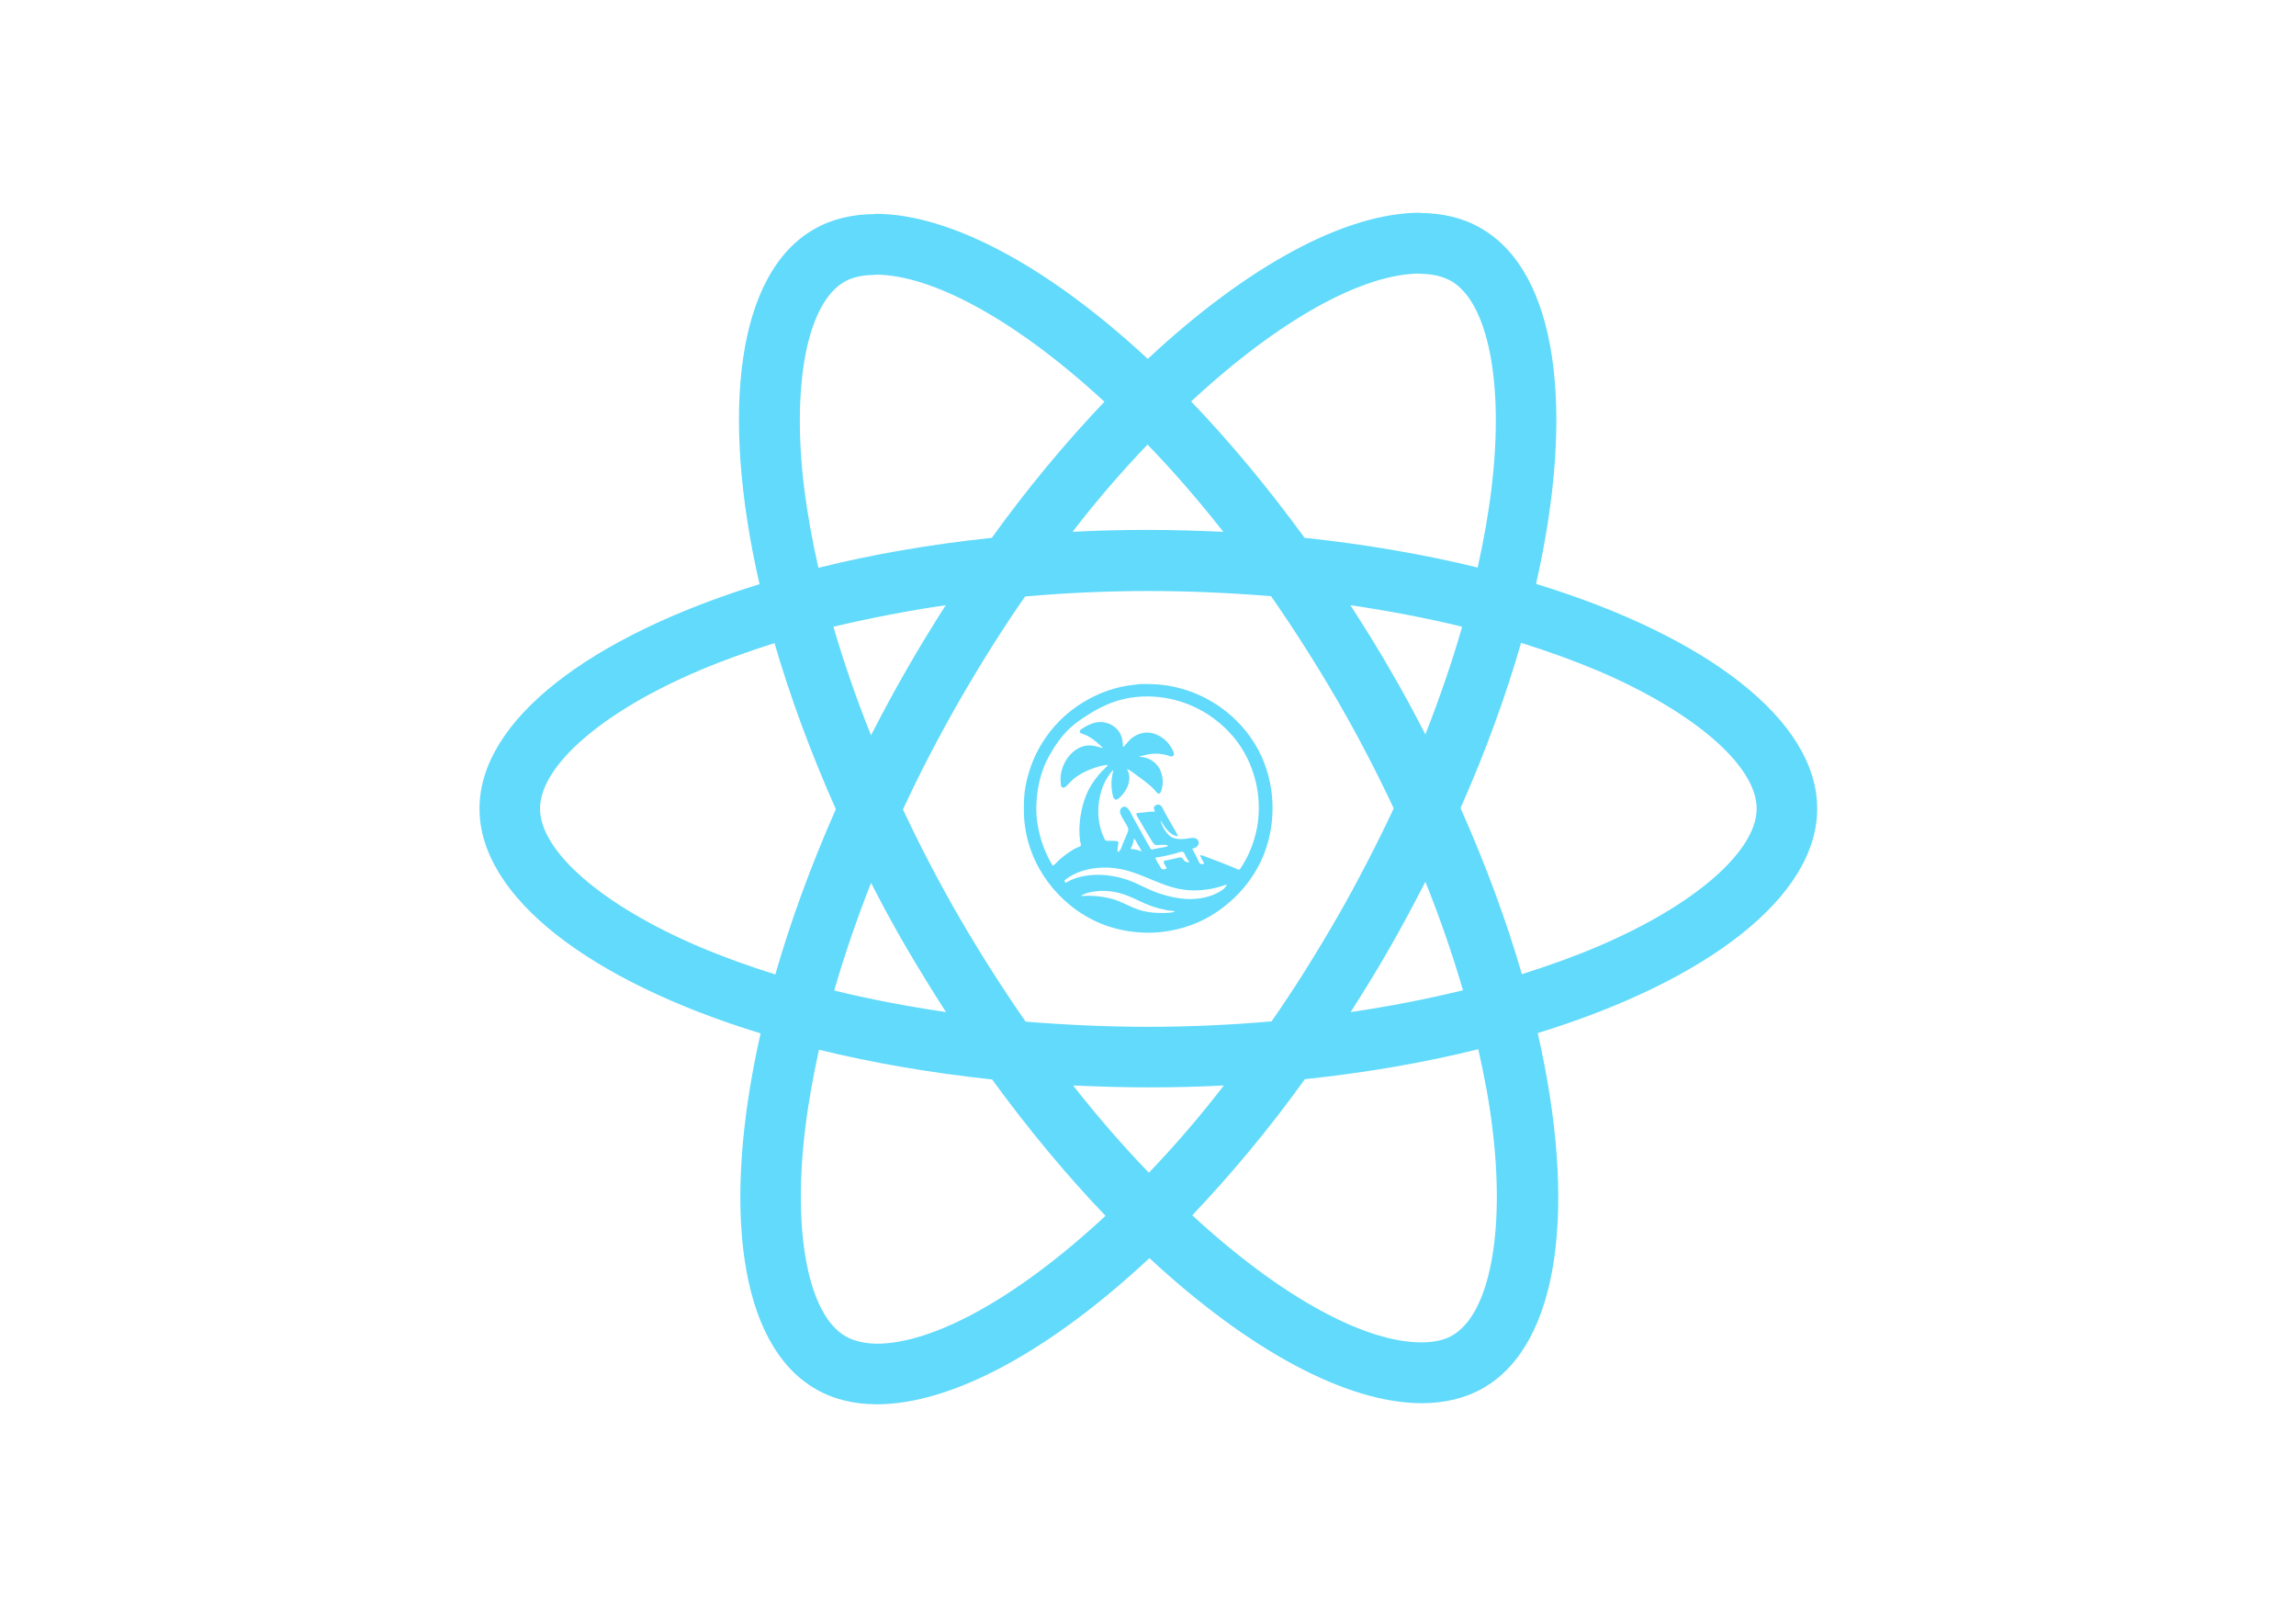
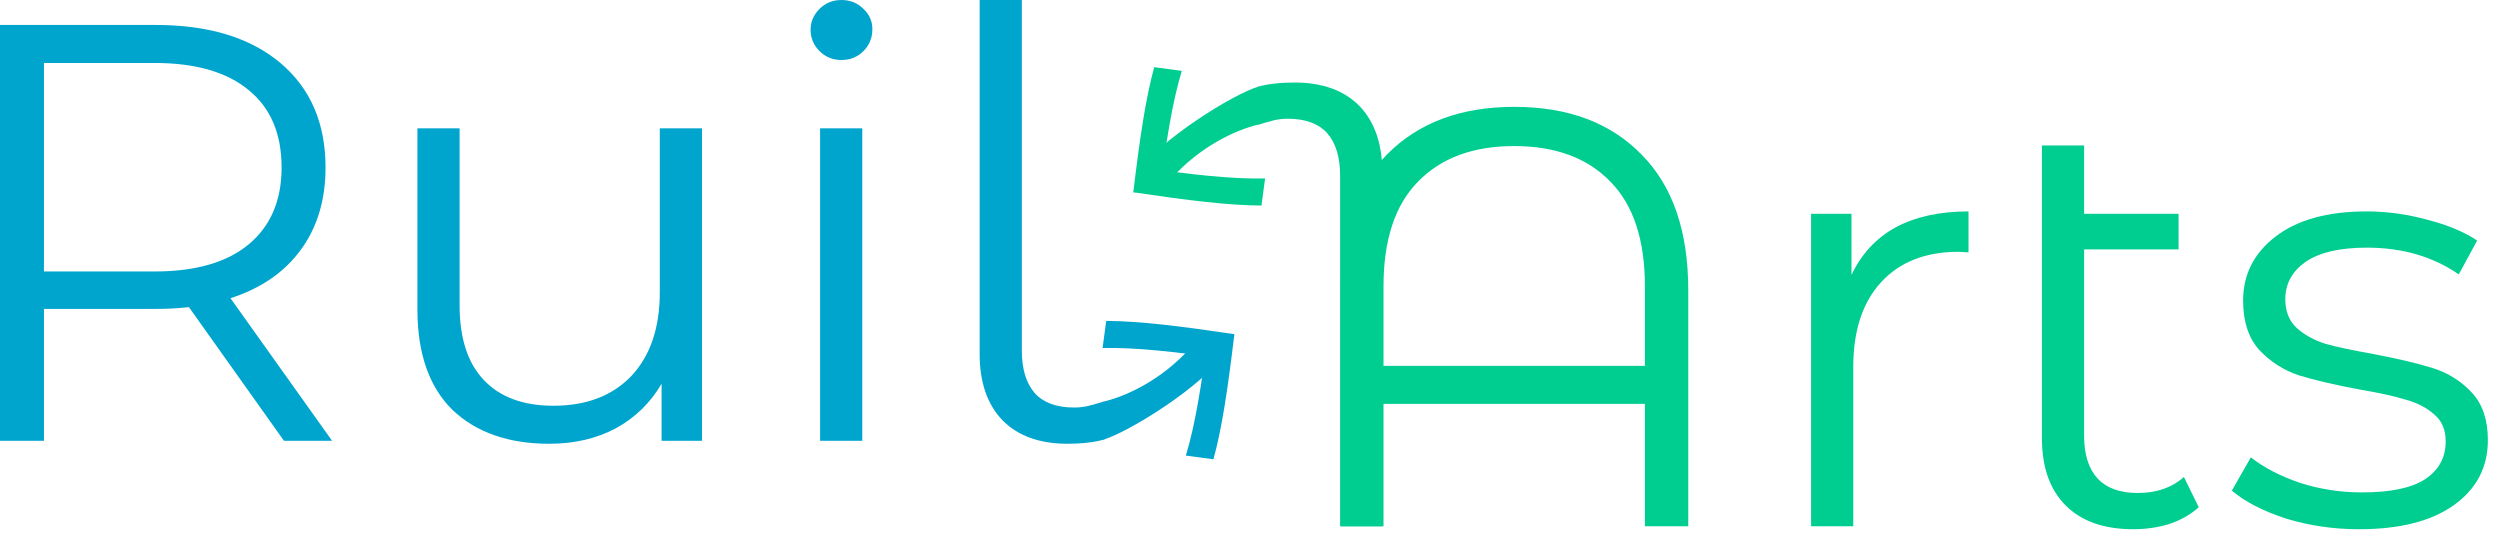
- <svg xmlns="http://www.w3.org/2000/svg" width="5355px" height="3786px" viewBox="0 0 5355 3786" version="1.1">
-   <g id="logo" stroke="none" fill="none" transform="translate(0.9778, 0)" fill-rule="evenodd" stroke-width="1">
-     <g id="Layer_1" transform="translate(1117.351, 496.0658)" fill="#61DAFB">
-       <g id="Group" fill-rule="nonzero">
-         <path d="M3119.934,1389.62 C3119.934,1182.926 2861.105,987.044 2464.277,865.571 C2555.853,461.087 2515.153,139.28 2335.817,36.251 C2294.481,12.084 2246.149,0.636 2193.366,0.636 L2193.366,142.46 C2222.619,142.46 2246.149,148.184 2265.863,158.995 C2352.351,208.602 2389.872,397.489 2360.619,640.434 C2353.623,700.216 2342.176,763.178 2328.186,827.412 C2203.541,796.885 2067.449,773.354 1924.362,758.09 C1838.51,640.434 1749.478,533.589 1659.81,440.099 C1867.127,247.397 2061.726,141.824 2194.002,141.824 L2194.002,0 C2019.117,0 1790.178,124.652 1558.695,340.886 C1327.212,125.924 1098.273,2.544 923.389,2.544 L923.389,144.368 C1055.029,144.368 1250.263,249.305 1457.58,440.735 C1368.548,534.225 1279.516,640.434 1194.936,758.09 C1051.213,773.354 915.121,796.885 790.477,828.048 C775.85,764.45 765.039,702.76 757.408,643.614 C727.518,400.669 764.403,211.782 850.255,161.539 C869.333,150.092 894.135,145.004 923.389,145.004 L923.389,3.18 C869.969,3.18 821.638,14.628 779.666,38.795 C600.966,141.824 560.901,462.995 653.113,866.207 C257.557,988.316 0,1183.562 0,1389.62 C0,1595.678 258.829,1792.197 655.657,1913.669 C564.081,2318.154 604.781,2639.961 784.117,2742.99 C825.453,2767.157 873.785,2778.605 927.204,2778.605 C1102.088,2778.605 1331.028,2653.952 1562.511,2437.718 C1793.994,2652.68 2022.933,2776.061 2197.817,2776.061 C2251.236,2776.061 2299.568,2764.613 2341.54,2740.446 C2520.24,2637.417 2560.305,2316.246 2468.093,1913.033 C2862.377,1791.561 3119.934,1595.678 3119.934,1389.62 L3119.934,1389.62 Z M2291.937,965.42 C2268.407,1047.462 2239.154,1132.048 2206.085,1216.633 C2180.011,1165.755 2152.665,1114.876 2122.776,1063.998 C2093.523,1013.119 2062.362,963.513 2031.2,915.178 C2121.504,928.534 2208.628,945.069 2291.937,965.42 Z M2000.675,1642.741 C1951.072,1728.599 1900.196,1810.004 1847.413,1885.686 C1752.658,1893.954 1656.63,1898.406 1559.967,1898.406 C1463.304,1898.406 1367.912,1893.954 1273.793,1886.322 C1221.01,1810.64 1169.498,1729.871 1119.895,1644.649 C1071.563,1561.335 1027.683,1476.75 987.619,1391.528 C1027.047,1306.307 1071.563,1221.085 1119.259,1137.772 C1168.862,1051.914 1219.738,970.508 1272.521,894.826 C1367.276,886.559 1463.304,882.107 1559.967,882.107 C1656.63,882.107 1752.022,886.559 1846.141,894.19 C1898.924,969.872 1950.436,1050.642 2000.039,1135.864 C2048.371,1219.177 2092.251,1303.763 2132.315,1388.984 C2092.251,1474.206 2048.371,1559.428 2000.675,1642.741 Z M2206.085,1560.063 C2240.425,1645.285 2269.679,1730.507 2293.845,1813.184 C2210.536,1833.536 2122.776,1850.707 2031.836,1864.063 C2062.998,1815.092 2094.159,1764.85 2123.412,1713.335 C2152.665,1662.457 2180.011,1610.942 2206.085,1560.063 Z M1561.239,2238.656 C1502.096,2177.602 1442.954,2109.552 1384.447,2035.142 C1441.682,2037.686 1500.188,2039.594 1559.331,2039.594 C1618.474,2039.594 1678.252,2038.322 1736.123,2035.142 C1678.888,2109.552 1619.746,2177.602 1561.239,2238.656 Z M1088.098,1864.063 C997.794,1850.707 910.67,1834.172 827.361,1813.82 C850.891,1731.779 880.144,1647.193 913.213,1562.607 C939.287,1613.486 966.633,1664.365 996.522,1715.243 C1026.411,1766.122 1056.936,1815.728 1088.098,1864.063 Z M1558.059,540.585 C1617.202,601.639 1676.344,669.689 1734.851,744.099 C1677.616,741.555 1619.11,739.647 1559.967,739.647 C1500.824,739.647 1441.046,740.919 1383.175,744.099 C1440.41,669.689 1499.552,601.639 1558.059,540.585 Z M1087.462,915.178 C1056.301,964.148 1025.139,1014.391 995.886,1065.906 C966.633,1116.784 939.287,1167.663 913.213,1218.541 C878.873,1133.32 849.619,1048.098 825.453,965.42 C908.762,945.705 996.522,928.534 1087.462,915.178 Z M511.934,1711.427 C286.81,1615.394 141.179,1489.47 141.179,1389.62 C141.179,1289.771 286.81,1163.211 511.934,1067.814 C566.625,1044.282 626.403,1023.295 688.09,1003.579 C724.339,1128.232 772.034,1257.972 831.177,1390.892 C772.67,1523.177 725.61,1652.281 689.998,1776.297 C627.039,1756.582 567.261,1734.959 511.934,1711.427 Z M854.071,2620.245 C767.583,2570.639 730.062,2381.752 759.315,2138.807 C766.311,2079.025 777.758,2016.062 791.748,1951.828 C916.393,1982.355 1052.485,2005.887 1195.572,2021.15 C1281.424,2138.807 1370.456,2245.652 1460.124,2339.141 C1252.807,2531.844 1058.208,2637.417 925.932,2637.417 C897.315,2636.781 873.149,2631.057 854.071,2620.245 L854.071,2620.245 Z M2362.526,2135.627 C2392.416,2378.572 2355.531,2567.459 2269.679,2617.701 C2250.601,2629.149 2225.799,2634.237 2196.545,2634.237 C2064.905,2634.237 1869.671,2529.3 1662.354,2337.869 C1751.386,2244.38 1840.418,2138.171 1924.998,2020.514 C2068.721,2005.251 2204.813,1981.719 2329.457,1950.556 C2344.084,2014.791 2355.531,2076.481 2362.526,2135.627 L2362.526,2135.627 Z M2607.364,1711.427 C2552.673,1734.959 2492.895,1755.946 2431.208,1775.661 C2394.959,1651.009 2347.264,1521.269 2288.121,1388.348 C2346.628,1256.064 2393.688,1126.96 2429.3,1002.943 C2492.259,1022.659 2552.037,1044.282 2608,1067.814 C2833.124,1163.847 2978.755,1289.771 2978.755,1389.62 C2978.755,1489.47 2832.488,1616.03 2607.364,1711.427 L2607.364,1711.427 Z" id="Shape" />
-       </g>
-       <path d="M1537.378,1099.483 C1545.027,1098.477 1553.107,1099.162 1560.816,1099.162 C1589.375,1099.162 1617.414,1103.603 1644.738,1112.019 C1679.61,1122.761 1712.09,1139.935 1740.757,1162.53 C1775.894,1190.223 1805.008,1226.547 1823.69,1267.313 C1858.642,1343.584 1858.386,1436.017 1822.577,1511.966 C1799.423,1561.073 1762.278,1602.174 1717.319,1632.147 C1680.636,1656.602 1637.733,1671.571 1594.082,1676.871 C1538.521,1683.618 1478.454,1673.759 1428.506,1648.109 C1334.74,1599.956 1270.993,1503.042 1269.732,1396.835 C1269.489,1376.359 1269.807,1355.76 1273.855,1335.483 C1280.447,1302.459 1291.94,1270.537 1309.202,1241.56 C1327.874,1210.214 1351.993,1182.552 1380.875,1160.25 C1414.745,1134.096 1454.109,1115.285 1495.795,1105.714 C1505.553,1103.474 1515.35,1102.202 1525.194,1100.998 L1528.67,1100.575 C1531.569,1100.222 1534.471,1099.865 1537.378,1099.483 Z M1440.288,1582.053 C1427.386,1583.439 1413.778,1585.791 1402.705,1593.051 C1405.197,1593.651 1408.055,1593.055 1410.655,1593.051 C1416.901,1593.04 1423.207,1592.805 1429.447,1593.079 C1445.067,1593.766 1461.342,1596.269 1476.426,1600.412 C1488.014,1603.595 1498.773,1608.627 1509.545,1613.664 L1512.239,1614.923 C1518.527,1617.854 1524.844,1620.735 1531.356,1623.199 C1550.985,1630.626 1570.524,1632.934 1591.345,1632.934 L1593.252,1632.933 C1603.099,1632.92 1612.867,1632.729 1622.424,1630.034 C1617.115,1627.201 1609.514,1627.733 1603.632,1626.553 C1590.871,1623.992 1578.323,1620.866 1566.049,1616.479 C1546.69,1609.559 1528.857,1599.168 1509.673,1591.908 C1487.816,1583.637 1463.594,1579.55 1440.288,1582.053 Z M1459.803,1527.061 C1434.235,1527.061 1408.376,1531.573 1385.358,1543.194 C1379.782,1546.01 1374.481,1549.365 1369.458,1553.083 C1367.927,1554.216 1365.213,1555.672 1364.647,1557.643 C1364.073,1559.641 1366.125,1561.315 1367.289,1562.594 C1373.043,1559.522 1378.509,1556.271 1384.636,1553.938 C1424.261,1538.859 1472.298,1542.02 1511.842,1555.846 C1531.562,1562.742 1549.732,1573.054 1568.94,1581.141 C1590.422,1590.185 1612.363,1596.049 1635.434,1599.056 C1662.648,1602.602 1693.675,1599.728 1718.552,1587.426 C1727.293,1583.104 1739.429,1576.516 1743.125,1566.945 C1738.56,1567.344 1734.453,1569.304 1730.116,1570.655 C1723.219,1572.803 1716.24,1574.624 1709.156,1576.046 C1685.145,1580.865 1659.612,1581.86 1635.434,1577.486 C1610.812,1573.033 1588.074,1563.725 1565.311,1554.267 L1562.275,1553.005 C1550.637,1548.168 1538.971,1543.347 1527.02,1539.168 C1505.554,1531.662 1482.548,1527.061 1459.803,1527.061 Z M1504.614,1133.608 C1473.965,1140.391 1446.51,1153.598 1420.051,1170.248 C1404.69,1179.913 1389.996,1189.815 1376.685,1202.255 C1356.89,1220.756 1341.761,1243.243 1328.567,1266.73 C1314.972,1290.929 1306.255,1319.132 1302.042,1346.497 C1297.909,1373.344 1297.228,1401.571 1301.963,1428.44 C1307.881,1462.032 1319.145,1493.555 1336.933,1522.71 C1342.911,1519.913 1347.155,1513.536 1352.111,1509.24 C1362.119,1500.567 1372.626,1492.528 1383.913,1485.59 C1388.091,1483.022 1392.384,1481.028 1396.923,1479.201 C1398.635,1478.511 1401.434,1477.881 1402.24,1475.997 C1403.521,1473.005 1401.152,1467.798 1400.745,1464.698 C1399.584,1455.831 1398.883,1446.814 1399.102,1437.867 C1399.738,1411.81 1404.598,1385.389 1413.853,1361 C1420.826,1342.623 1431.48,1325.938 1444.101,1310.964 C1448.383,1305.883 1452.936,1301.154 1457.635,1296.462 C1458.213,1295.884 1458.821,1295.324 1459.436,1294.767 L1460.176,1294.098 C1462.275,1292.204 1464.361,1290.279 1465.585,1287.759 C1456.523,1287.765 1447.46,1290.383 1438.843,1293.041 C1420.279,1298.766 1402.196,1307.262 1386.804,1319.249 C1379.783,1324.718 1374.641,1331.885 1368.001,1337.64 C1365.965,1339.406 1362.316,1341.772 1359.502,1340.44 C1355.25,1338.428 1355.906,1330.045 1355.419,1326.193 C1353.545,1311.373 1359.149,1292.629 1366.27,1279.783 C1377.702,1259.161 1398.84,1241.553 1423.665,1242.168 C1434.386,1242.433 1443.771,1246.165 1454.021,1248.601 C1451.422,1244.902 1447.937,1242.206 1444.625,1239.174 C1436.509,1231.745 1427.632,1224.959 1417.883,1219.827 C1415.268,1218.45 1412.519,1217.434 1409.75,1216.46 L1408.087,1215.878 C1407.256,1215.587 1406.424,1215.294 1405.596,1214.991 C1403.513,1214.228 1400.891,1213.179 1400.108,1210.861 C1398.657,1206.567 1406.375,1202.59 1409.21,1200.78 C1420.168,1193.78 1433.605,1188.023 1446.793,1187.698 C1467.403,1187.192 1487.541,1198.648 1496.031,1218.144 C1499.419,1225.924 1500.098,1234.211 1500.709,1242.527 L1500.823,1244.086 C1500.881,1244.866 1500.939,1245.646 1501,1246.425 C1507.473,1241.139 1512.026,1233.359 1518.347,1227.697 C1533.128,1214.455 1553.359,1208.576 1572.554,1214.537 C1589.901,1219.924 1604.977,1231.916 1613.851,1247.876 C1616.172,1252.051 1622.649,1262.256 1617.97,1266.415 C1614.308,1269.671 1609.663,1267.134 1605.801,1265.783 C1601.812,1264.39 1597.644,1263.691 1593.514,1262.861 C1583.011,1260.752 1570.793,1260.971 1560.267,1262.825 C1553.461,1264.023 1546.81,1266.45 1540.029,1267.455 L1540.029,1268.905 C1558.571,1269.059 1576.507,1279.656 1585.655,1295.736 C1589.445,1302.398 1591.338,1310.023 1592.79,1317.491 C1594.586,1326.721 1593.324,1336.776 1590.806,1345.772 C1589.962,1348.788 1588.43,1353.901 1584.83,1354.596 C1582.285,1355.087 1580.124,1352.548 1578.671,1350.837 C1574.863,1346.351 1571.24,1342.087 1566.772,1338.213 C1555.466,1328.414 1543.512,1319.375 1531.356,1310.659 C1524.902,1306.031 1517.833,1300.014 1510.396,1297.186 C1512.487,1302.232 1514.535,1306.923 1515.247,1312.415 C1517.338,1328.568 1510.588,1343.773 1500.455,1355.924 C1497.363,1359.633 1494.056,1363.368 1490.159,1366.249 C1488.543,1367.444 1486.515,1369.004 1484.377,1368.667 C1477.674,1367.606 1476.876,1357.484 1475.848,1352.298 C1472.367,1334.734 1473.765,1317.29 1478.595,1300.087 C1474.298,1302.27 1471.192,1307.046 1468.494,1310.964 C1462.558,1319.586 1457.408,1328.705 1453.714,1338.52 C1439.005,1377.62 1439.147,1423.417 1458.202,1461.058 C1460.33,1465.262 1463.559,1464.698 1467.753,1464.698 C1472.809,1464.698 1477.913,1464.444 1482.931,1465.115 C1484.884,1465.376 1487.596,1465.144 1489.142,1466.585 C1490.993,1468.313 1490.006,1471.274 1489.58,1473.4 C1488.389,1479.341 1487.991,1484.742 1487.991,1490.803 C1495.902,1489.575 1498.095,1476.869 1500.899,1470.499 C1504.077,1463.283 1507.311,1456.06 1510.251,1448.744 C1511.696,1445.149 1513.63,1441.129 1513.122,1437.142 C1512.553,1432.661 1509.321,1427.91 1507.069,1424.089 C1502.806,1416.857 1497.961,1409.415 1494.823,1401.609 C1492.314,1395.369 1494.65,1387.571 1501.724,1385.342 C1505.625,1384.112 1509.788,1386.524 1512.327,1389.349 C1515.933,1393.361 1518.674,1398.7 1521.268,1403.887 L1522.006,1405.364 C1522.986,1407.324 1523.955,1409.242 1524.953,1411.036 L1555.106,1465.423 C1557.667,1470.028 1560.233,1474.629 1562.853,1479.201 C1563.875,1480.985 1564.916,1483.739 1567.009,1484.5 C1568.874,1485.177 1571.422,1484.214 1573.276,1483.842 C1578.091,1482.876 1582.899,1481.833 1587.732,1480.959 C1593.522,1479.911 1602.35,1480.107 1606.523,1475.575 C1600.419,1473.638 1593.363,1473.753 1587.009,1474.189 C1586.223,1474.243 1585.42,1474.344 1584.609,1474.451 L1583.912,1474.543 C1581.004,1474.924 1578.034,1475.228 1575.456,1473.587 C1570.236,1470.264 1566.767,1462.589 1563.574,1457.446 C1555.701,1444.765 1548.283,1431.892 1540.744,1419.013 C1538.341,1414.907 1535.866,1410.833 1533.536,1406.685 C1532.636,1405.081 1531.301,1402.967 1532.591,1401.199 C1533.932,1399.36 1536.841,1399.234 1539.486,1399.229 L1540.639,1399.229 C1541.481,1399.227 1542.264,1399.213 1542.92,1399.126 C1553.681,1397.708 1564.591,1396.533 1575.445,1396.533 C1574.6,1393.589 1572.184,1390.261 1572.956,1387.109 C1574.685,1380.056 1584.815,1377.849 1589.526,1382.91 C1592.688,1386.307 1594.526,1390.983 1596.584,1395.083 C1599.299,1400.494 1602.391,1405.726 1605.299,1411.036 C1610.389,1420.333 1615.948,1429.375 1621.182,1438.592 C1621.649,1439.416 1622.132,1440.235 1622.62,1441.053 L1623.353,1442.281 C1625.556,1445.967 1627.742,1449.687 1628.929,1453.82 C1610.75,1452.987 1597.104,1431.847 1589.177,1417.562 C1588.545,1419.85 1589.573,1421.891 1590.394,1424.089 C1592.102,1428.654 1594.143,1433.001 1596.712,1437.142 C1600.381,1443.055 1604.586,1449.144 1610.137,1453.437 C1619.988,1461.054 1632.977,1461.097 1644.83,1460.282 C1652.43,1459.759 1661.927,1456.293 1669.404,1458.645 C1676.868,1460.993 1679.872,1469.239 1675.439,1475.574 C1672.119,1480.32 1667.687,1482.112 1662.176,1482.827 C1666.073,1491.201 1671.179,1498.974 1674.879,1507.482 C1676.421,1511.027 1678.028,1516.459 1681.722,1518.329 C1684.181,1519.573 1687.705,1518.414 1690.364,1518.359 C1687.695,1511.286 1682.699,1505.284 1680.245,1498.055 C1687.726,1498.398 1694.962,1502.309 1701.928,1504.805 C1717.739,1510.47 1733.32,1516.744 1748.907,1523 C1754.465,1525.23 1760.055,1527.438 1765.531,1529.862 C1767.534,1530.749 1770.308,1532.822 1772.523,1531.546 C1774.33,1530.504 1775.499,1528.019 1776.613,1526.336 C1779.73,1521.627 1782.553,1516.738 1785.35,1511.833 C1796.549,1492.19 1804.763,1470.666 1810.25,1448.744 C1828.35,1376.443 1812.823,1296.668 1769.329,1236.273 C1752.618,1213.069 1731.602,1193.008 1708.433,1176.395 C1650.449,1134.821 1574.377,1118.171 1504.614,1133.608 Z M1623.147,1494.16 C1607.776,1498.175 1591.935,1501.813 1576.167,1503.856 C1578.241,1510.929 1583.308,1517.808 1587.018,1524.161 C1588.452,1526.617 1589.986,1529.906 1592.82,1530.972 C1596.021,1532.176 1599.889,1530.222 1602.91,1529.237 C1601.511,1525.403 1599.158,1521.954 1597.232,1518.359 C1596.438,1516.877 1595.21,1515.122 1595.864,1513.362 C1597.101,1510.037 1602.235,1510.232 1605.078,1509.655 C1612.571,1508.132 1619.986,1506.231 1627.484,1504.726 C1630.246,1504.172 1634.092,1502.669 1636.869,1503.597 C1640.506,1504.813 1641.615,1509.156 1644.259,1511.547 C1647.29,1514.289 1651.823,1514.71 1655.671,1515.459 C1653.323,1510.165 1649.42,1505.533 1646.918,1500.23 C1645.463,1497.146 1644.268,1492.609 1641.082,1490.827 C1636.694,1488.371 1627.632,1492.988 1623.147,1494.16 Z M1526.297,1458.896 C1525.573,1468.09 1522.758,1475.57 1518.347,1483.552 C1523.402,1484.193 1528.559,1484.421 1533.525,1485.654 C1537.246,1486.578 1540.676,1488.34 1544.366,1489.353 C1542.393,1483.945 1538.732,1479.12 1535.896,1474.125 C1533.032,1469.083 1530.469,1462.956 1526.297,1458.896 Z" id="Combined-Shape-Copy" fill-rule="nonzero" />
-     </g>
-   </g>
+ <svg xmlns="http://www.w3.org/2000/svg" width="101" height="22" viewBox="0 0 101 22" fill="none">
+   <path d="M95.302 21.381C94.278 21.381 93.294 21.237 92.35 20.949C91.422 20.645 90.694 20.269 90.166 19.821L90.934 18.477C91.462 18.893 92.126 19.237 92.926 19.509C93.726 19.765 94.558 19.893 95.422 19.893C96.574 19.893 97.422 19.717 97.966 19.365C98.526 18.997 98.806 18.485 98.806 17.829C98.806 17.365 98.654 17.005 98.35 16.749C98.046 16.477 97.662 16.277 97.198 16.149C96.734 16.005 96.118 15.869 95.35 15.741C94.326 15.549 93.502 15.357 92.878 15.165C92.254 14.957 91.718 14.613 91.27 14.133C90.838 13.653 90.622 12.989 90.622 12.141C90.622 11.085 91.062 10.221 91.942 9.549C92.822 8.877 94.046 8.541 95.614 8.541C96.43 8.541 97.246 8.653 98.062 8.877C98.878 9.085 99.55 9.365 100.078 9.717L99.334 11.085C98.294 10.365 97.054 10.005 95.614 10.005C94.526 10.005 93.702 10.197 93.142 10.581C92.598 10.965 92.326 11.469 92.326 12.093C92.326 12.573 92.478 12.957 92.782 13.245C93.102 13.533 93.494 13.749 93.958 13.893C94.422 14.021 95.062 14.157 95.878 14.301C96.886 14.493 97.694 14.685 98.302 14.877C98.91 15.069 99.43 15.397 99.862 15.861C100.294 16.325 100.51 16.965 100.51 17.781C100.51 18.885 100.046 19.765 99.118 20.421C98.206 21.061 96.934 21.381 95.302 21.381Z" fill="#00CE90" />
+   <path d="M88.83 20.493C88.51 20.781 88.118 21.005 87.654 21.165C87.19 21.309 86.702 21.381 86.19 21.381C85.006 21.381 84.094 21.061 83.454 20.421C82.814 19.781 82.494 18.877 82.494 17.709V5.877H84.198V8.637H88.014V10.077H84.198V17.613C84.198 18.365 84.382 18.941 84.75 19.341C85.118 19.725 85.654 19.917 86.358 19.917C87.126 19.917 87.75 19.701 88.23 19.269L88.83 20.493Z" fill="#00CE90" />
+   <path d="M74.8 11.109C75.2 10.261 75.792 9.621 76.576 9.189C77.376 8.757 78.36 8.541 79.528 8.541V10.197L79.12 10.173C77.792 10.173 76.752 10.581 76 11.397C75.248 12.213 74.872 13.357 74.872 14.829V21.261H73.168V8.637H74.8V11.109Z" fill="#00CE90" />
+   <path d="M61.174 4.317C63.35 4.317 65.062 4.957 66.31 6.237C67.574 7.501 68.206 9.333 68.206 11.733V21.261H66.454V16.317H55.894V21.261H54.166V11.733C54.166 9.333 54.79 7.501 56.038 6.237C57.302 4.957 59.014 4.317 61.174 4.317ZM66.454 14.781V11.565C66.454 9.693 65.99 8.285 65.062 7.341C64.134 6.381 62.838 5.901 61.174 5.901C59.51 5.901 58.214 6.381 57.286 7.341C56.358 8.285 55.894 9.693 55.894 11.565V14.781H66.454Z" fill="#00CE90" />
+   <path d="M50.879 3.487V5.023C49.843 5.262 48.459 5.964 47.373 7.159L46.005 6.941C46.743 5.725 49.84 3.774 50.879 3.487Z" fill="#00CE90" />
+   <path d="M51.11 7.209L50.963 8.304C49.646 8.3 48.002 8.098 45.791 7.769L46.088 6.758C48.118 7.056 49.784 7.239 51.11 7.209Z" fill="#00CE90" />
+   <path d="M47.745 2.863L46.631 2.713C46.286 3.963 46.048 5.577 45.786 7.762L46.857 7.748C47.103 5.743 47.365 4.113 47.745 2.863Z" fill="#00CE90" />
+   <path d="M52.293 3.333C53.429 3.333 54.309 3.653 54.933 4.293C55.541 4.933 55.845 5.821 55.845 6.957L55.845 21.261L54.141 21.261L54.141 7.101C54.141 6.349 53.965 5.773 53.613 5.373C53.261 4.989 52.733 4.797 52.029 4.797C51.581 4.797 51.306 4.902 50.848 5.035L50.471 4.276L50.794 3.515C51.165 3.39 51.765 3.333 52.293 3.333Z" fill="#00CE90" />
+   <path d="M44.544 17.771V16.235C45.579 15.996 46.964 15.294 48.05 14.1L49.418 14.317C48.68 15.533 45.583 17.484 44.544 17.771Z" fill="#00A5CE" />
+   <path d="M44.544 14.06L44.691 12.965C46.008 12.969 47.652 13.171 49.863 13.5L49.566 14.511C47.536 14.213 45.87 14.03 44.544 14.06Z" fill="#00A5CE" />
+   <path d="M47.908 18.406L49.023 18.556C49.368 17.306 49.606 15.693 49.868 13.507L48.796 13.521C48.551 15.526 48.289 17.155 47.908 18.406Z" fill="#00A5CE" />
+   <path d="M43.13 17.928C41.993 17.928 41.114 17.608 40.489 16.968C39.882 16.328 39.578 15.44 39.578 14.304V0H41.282V14.16C41.282 14.912 41.458 15.488 41.809 15.888C42.161 16.272 42.69 16.464 43.394 16.464C43.842 16.464 44.117 16.359 44.574 16.227L44.952 16.985L44.629 17.746C44.258 17.871 43.657 17.928 43.13 17.928Z" fill="#00A5CE" />
+   <path d="M33.132 5.184H34.836V17.808H33.132V5.184ZM33.996 2.424C33.644 2.424 33.348 2.304 33.108 2.064C32.868 1.824 32.748 1.536 32.748 1.2C32.748 0.88 32.868 0.6 33.108 0.36C33.348 0.12 33.644 0 33.996 0C34.348 0 34.644 0.12 34.884 0.36C35.124 0.584 35.244 0.856 35.244 1.176C35.244 1.528 35.124 1.824 34.884 2.064C34.644 2.304 34.348 2.424 33.996 2.424Z" fill="#00A5CE" />
+   <path d="M28.36 5.184V17.808H26.728V15.504C26.28 16.272 25.664 16.872 24.88 17.304C24.096 17.72 23.2 17.928 22.192 17.928C20.544 17.928 19.24 17.472 18.28 16.56C17.336 15.632 16.864 14.28 16.864 12.504V5.184H18.568V12.336C18.568 13.664 18.896 14.672 19.552 15.36C20.208 16.048 21.144 16.392 22.36 16.392C23.688 16.392 24.736 15.992 25.504 15.192C26.272 14.376 26.656 13.248 26.656 11.808V5.184H28.36Z" fill="#00A5CE" />
+   <path d="M11.472 17.808L7.632 12.408C7.2 12.456 6.752 12.48 6.288 12.48H1.776V17.808H0V1.008H6.288C8.432 1.008 10.112 1.52 11.328 2.544C12.544 3.568 13.152 4.976 13.152 6.768C13.152 8.08 12.816 9.192 12.144 10.104C11.488 11 10.544 11.648 9.312 12.048L13.416 17.808H11.472ZM6.24 10.968C7.904 10.968 9.176 10.6 10.056 9.864C10.936 9.128 11.376 8.096 11.376 6.768C11.376 5.408 10.936 4.368 10.056 3.648C9.176 2.912 7.904 2.544 6.24 2.544H1.776V10.968H6.24Z" fill="#00A5CE" />
</svg>
